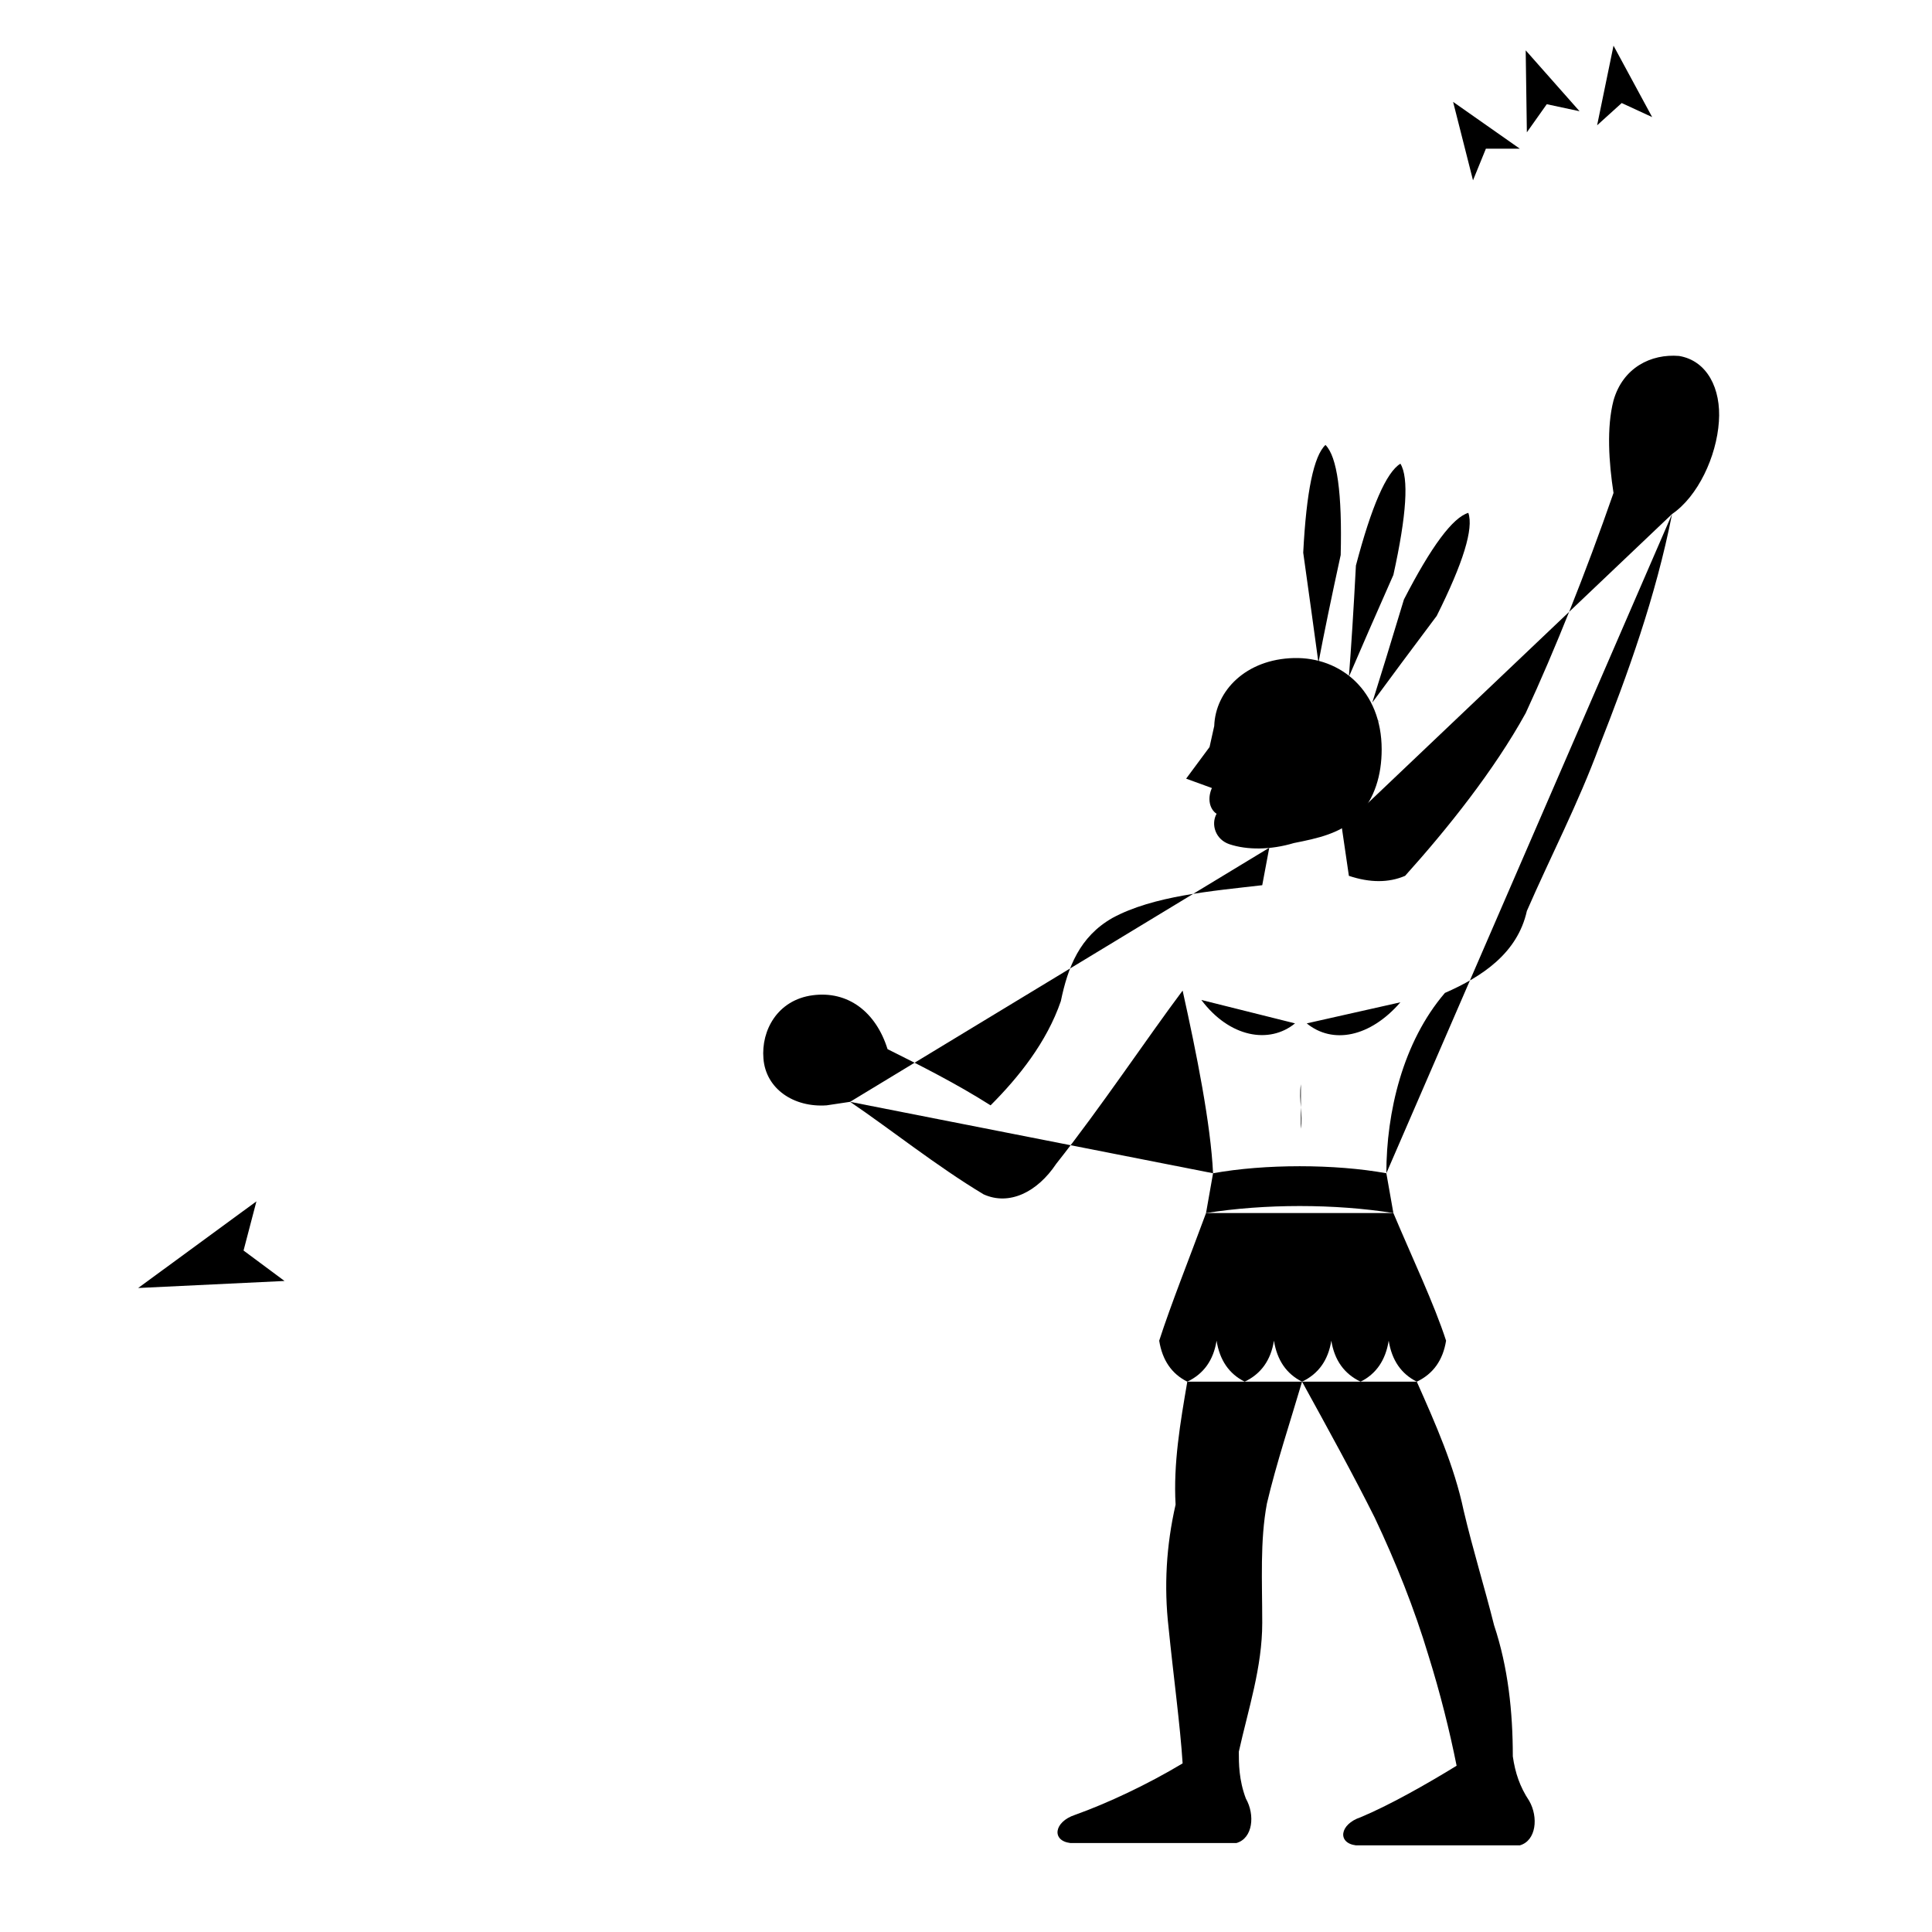
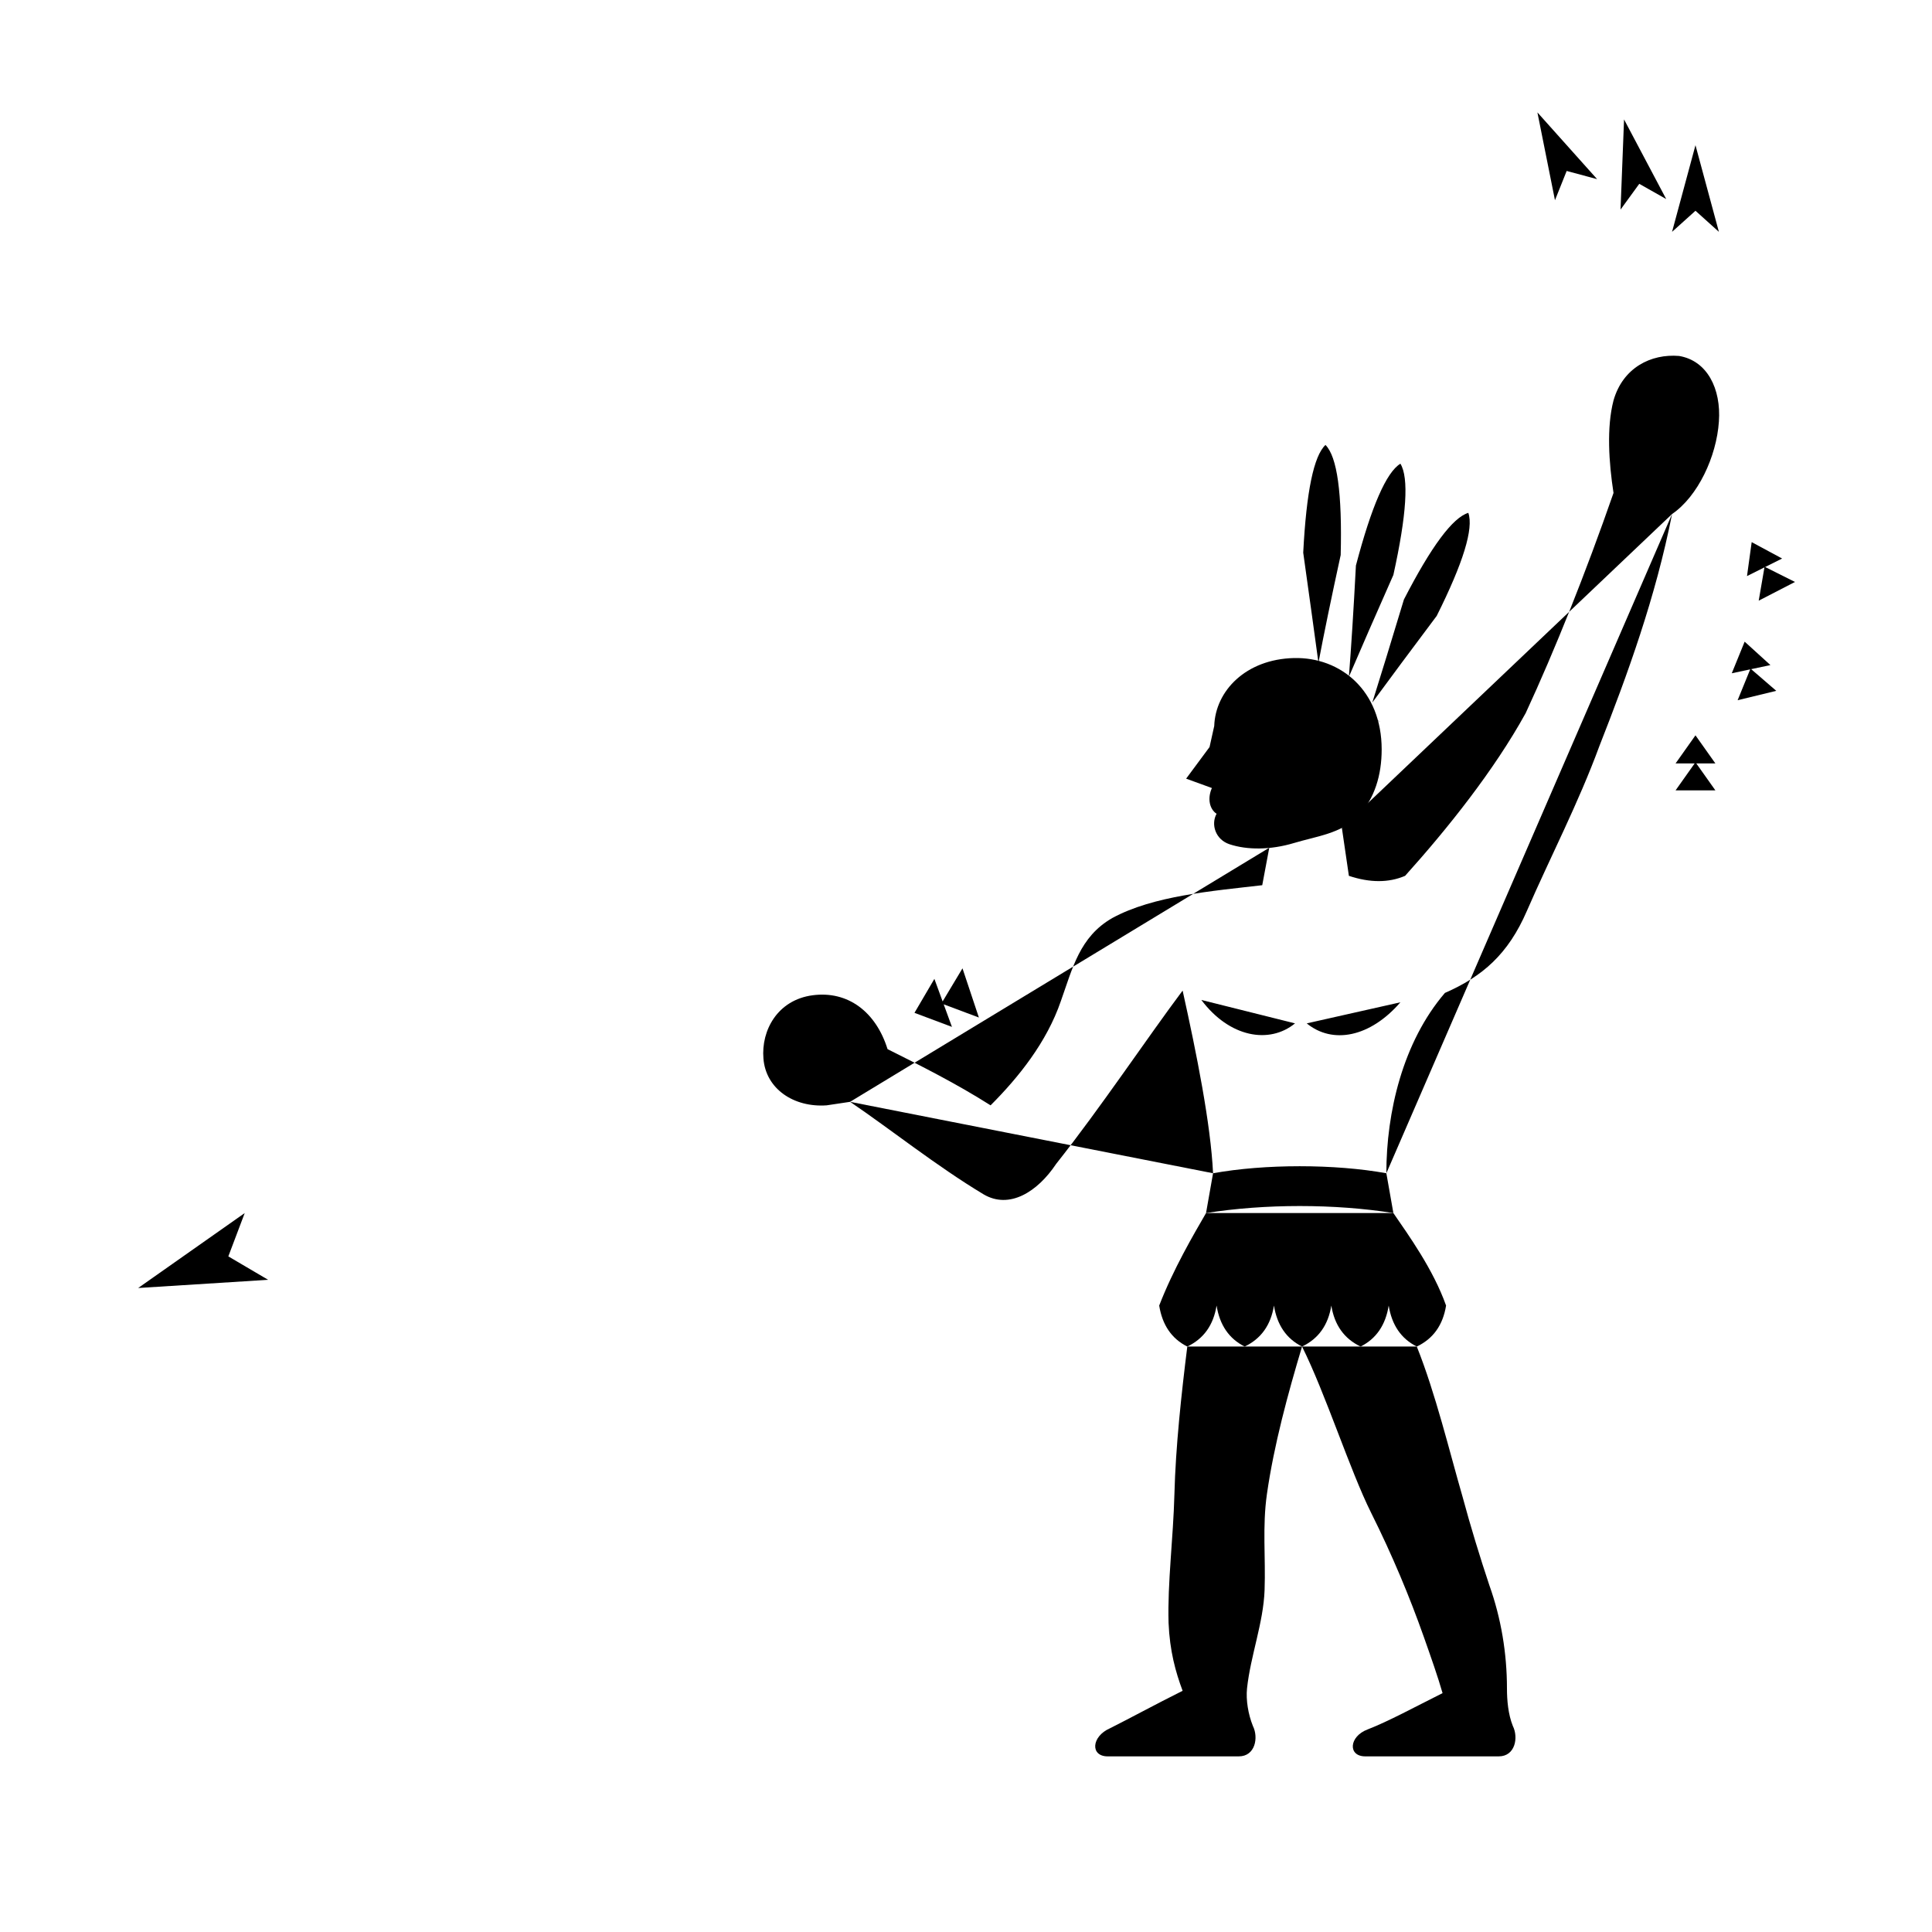
<svg xmlns="http://www.w3.org/2000/svg" viewBox="-70 -185 165 165">
  <g>
-     <path d="M 48 -121 C 48 -126 44.5 -128.9 40.5 -128.8 C 36.4 -128.7 33.8 -126 33.7 -123 L 33.3 -121.2 L 31.3 -118.5 L 33.5 -117.7 C 33.1 -116.8 33.3 -115.9 33.9 -115.5 C 33.4 -114.6 33.8 -113.3 35 -112.9 C 36.5 -112.4 38.5 -112.4 40.5 -113 C 42.5 -113.4 44.5 -113.8 46 -115.3 C 47.4 -116.8 48 -118.8 48 -121 Z" />
+     <path d="M 48 -121 C 48 -126 44.5 -128.9 40.5 -128.8 C 36.4 -128.7 33.8 -126 33.7 -123 L 33.3 -121.2 L 31.3 -118.5 L 33.5 -117.7 C 33.1 -116.8 33.3 -115.9 33.9 -115.5 C 33.4 -114.6 33.8 -113.3 35 -112.9 C 36.5 -112.4 38.5 -112.4 40.5 -113 C 42.5 -113.6 44.5 -113.8 46 -115.3 C 47.4 -116.8 48 -118.8 48 -121 Z" />
    <path d="M 42.6 -128.4 Q 42.1 -132.1 41.3 -137.8 Q 41.7 -145.6 43.2 -147 Q 44.7 -145.5 44.5 -137.6 Q 43.3 -132.1 42.6 -128.4 Z M 45.2 -127.2 Q 45.5 -131 45.8 -136.7 Q 47.8 -144.3 49.6 -145.4 Q 50.7 -143.6 49 -135.9 Q 46.7 -130.7 45.2 -127.2 Z M 47.2 -125 Q 48.3 -128.5 49.9 -133.8 Q 53.4 -140.6 55.4 -141.2 Q 56.1 -139.2 52.7 -132.4 Q 49.4 -128 47.2 -125 Z" />
    <path class="fine" d="M 42.6 -129.4 L 43.1 -144.5 M 45.4 -128.2 L 49 -143 M 47.7 -125.9 L 54.3 -139 M 34 -124.6 C 38 -124.2 43 -124.5 47.9 -123.4 M 34.6 -121.4 C 35.4 -121.9 36.4 -121.9 37.1 -121.3" />
  </g>
  <g>
-     <path d="M 38.4 -112.6 L 37.8 -109.4 C 33.5 -108.9 28.5 -108.5 25 -106.6 C 22.2 -105 21.2 -102.4 20.6 -99.5 C 19.4 -96 17 -93 14.6 -90.6 C 11.6 -92.5 8.6 -94 5.8 -95.4 C 4.8 -98.6 2.4 -100.4 -0.6 -100 C -3.6 -99.6 -5 -97 -4.8 -94.6 C -4.6 -92 -2.2 -90.4 0.6 -90.6 L 2.6 -90.9" />
-     <path d="M 33.6 -84.8 C 33.4 -89 32.2 -95 31 -100.4 C 28 -96.4 24 -90.4 20.2 -85.6 C 18.6 -83.2 16.2 -82 14 -83 C 10 -85.4 6 -88.6 2.6 -90.9" />
+     <path d="M 38.4 -112.6 L 37.8 -109.4 C 33.5 -108.9 28.5 -108.5 25 -106.6 C 22.2 -105 21.6 -102.3 20.6 -99.5 C 19.4 -96 17 -93 14.6 -90.6 C 11.6 -92.5 8.6 -94 5.8 -95.4 C 4.8 -98.6 2.4 -100.4 -0.6 -100 C -3.6 -99.6 -5 -97 -4.8 -94.6 C -4.6 -92 -2.2 -90.4 0.6 -90.6 L 2.6 -90.9" />
+     <path d="M 33.6 -84.8 C 33.4 -89 32.2 -95 31 -100.4 C 28 -96.4 24 -90.4 20.2 -85.6 C 18.6 -83.2 16.2 -81.7 14 -83 C 10 -85.4 6 -88.6 2.6 -90.9" />
    <path class="fine" d="M -3.6 -98.2 C -2 -99 0 -98.9 1.4 -97.8" />
    <path d="M 44.6 -114.3 L 45.2 -110.2 C 47 -109.6 48.6 -109.6 50 -110.2 C 53.6 -114.2 57.6 -119.2 60.3 -124.1 C 62.8 -129.5 65.4 -136 67.8 -142.9 C 67.4 -145.5 67.2 -148.5 67.8 -150.8 C 68.6 -153.6 71 -154.8 73.4 -154.6 C 75.8 -154.2 77 -151.8 76.8 -149 C 76.6 -146 75 -142.6 72.8 -141.1" />
-     <path d="M 48.4 -84.8 C 48.4 -90 49.8 -96 53.4 -100.2 C 56.6 -101.6 59.6 -103.6 60.4 -107.2 C 62.4 -111.8 64.8 -116.4 66.6 -121.3 C 69 -127.4 71.4 -134 72.8 -141.1" />
+     <path d="M 48.4 -84.8 C 48.4 -90 49.8 -96 53.4 -100.2 C 56.6 -101.6 58.8 -103.5 60.4 -107.2 C 62.4 -111.8 64.8 -116.4 66.6 -121.3 C 69 -127.4 71.4 -134 72.8 -141.1" />
    <path class="fine" d="M 68 -150.8 C 69.6 -150.4 71 -150.6 72 -151.4 M 67.6 -147.6 C 69.4 -147.2 70.8 -147.4 71.8 -148.2 M 67.6 -144.6 C 69.2 -144.2 70.4 -144.4 71.4 -145" />
-     <path class="fine" d="M 32.6 -99.6 C 35 -96.4 38.4 -95.8 40.6 -97.6 M 41.6 -97.6 C 43.8 -95.8 47 -96.4 49.6 -99.4 M 41.1 -92.4 C 40.9 -91 41.3 -89.8 41.1 -88.6" />
+     <path class="fine" d="M 32.6 -99.6 C 35 -96.4 38.4 -95.8 40.6 -97.6 M 41.6 -97.6 C 43.8 -95.8 47 -96.4 49.6 -99.4" />
  </g>
  <g>
    <path d="M 33.6 -84.8 C 38 -85.6 44 -85.6 48.4 -84.8 L 49 -81.4 C 44 -82.2 38 -82.2 33 -81.4 Z" />
-     <path d="M 33 -81.4 C 31.6 -77.6 30 -73.6 29 -70.5 Q 29.4 -68 31.4 -67 Q 33.5 -68 33.9 -70.5 Q 34.3 -68 36.3 -67 Q 38.4 -68 38.8 -70.5 Q 39.2 -68 41.2 -67 Q 43.3 -68 43.7 -70.5 Q 44.1 -68 46.2 -67 Q 48.2 -68 48.6 -70.5 Q 49 -68 51 -67 Q 53.1 -68 53.5 -70.5 C 52.5 -73.6 50.6 -77.6 49 -81.4" />
-     <path class="fine" d="M 34.5 -81 L 31.4 -69 M 38 -81 L 36.3 -69 M 41.2 -81 L 41.2 -69 M 44.5 -81 L 46.2 -69 M 48 -81 L 51 -69" />
-     <path d="M 31.4 -67 C 30.8 -63.5 30.2 -60 30.4 -56.5 C 29.6 -53 29.4 -49.5 29.8 -46 C 30.2 -42 30.8 -37.6 31 -34.4 C 28 -32.6 24.6 -31 21.8 -30 C 20 -29.4 19.8 -27.8 21.4 -27.6 L 35.6 -27.6 C 37 -28 37.2 -30 36.4 -31.4 C 35.8 -33 35.8 -34.4 35.8 -35.4 C 36.6 -39 37.8 -42.6 37.8 -46.4 C 37.8 -50 37.6 -53.4 38.2 -56.6 C 39 -60 40.2 -63.6 41.2 -67" />
-     <path d="M 41.2 -67 C 43.4 -63 45.6 -59 47.4 -55.4 C 49.2 -51.6 50.8 -47.6 52 -43.6 C 53 -40.4 53.8 -37.2 54.4 -34.2 C 51.8 -32.6 48.6 -30.8 46.2 -29.8 C 44.4 -29.2 44.2 -27.6 45.8 -27.4 L 59.8 -27.4 C 61.2 -27.8 61.4 -29.8 60.6 -31.2 C 59.8 -32.4 59.4 -33.6 59.2 -35 C 59.2 -38.8 58.8 -42.6 57.6 -46.2 C 56.8 -49.4 55.8 -52.6 55 -56 C 54.2 -59.8 52.6 -63.4 51 -67" />
+     <path d="M 33 -81.4 C 31.9 -79.5 30.2 -76.6 29 -73.5 Q 29.4 -71 31.4 -70 Q 33.5 -71 33.9 -73.5 Q 34.3 -71 36.3 -70 Q 38.4 -71 38.8 -73.5 Q 39.2 -71 41.2 -70 Q 43.3 -71 43.7 -73.5 Q 44.1 -71 46.2 -70 Q 48.2 -71 48.6 -73.5 Q 49 -71 51 -70 Q 53.1 -71 53.5 -73.5 C 52.4 -76.6 50.3 -79.5 49 -81.4" />
+     <path class="fine" d="M 38 -81 L 36.3 -72 M 41.2 -81 L 41.2 -72 M 44.5 -81 L 46.2 -72" />
+     <path d="M 31.4 -70 C 30.9 -66 30.4 -61.4 30.3 -57.4 C 30.2 -53.6 29.7 -49.8 29.8 -46.4 C 29.9 -44 30.4 -42.2 31 -40.6 C 28.6 -39.4 26.4 -38.2 24.8 -37.4 C 23.2 -36.7 23.1 -35 24.6 -35 L 35.8 -35 C 37.2 -35 37.5 -36.6 37 -37.6 C 36.6 -38.6 36.4 -39.8 36.5 -40.8 C 36.8 -43.6 37.9 -46.4 38 -49.2 C 38.1 -52 37.8 -54.6 38.2 -57.4 C 38.8 -61.6 40 -66 41.2 -70" />
+     <path d="M 41.2 -70 C 43.2 -66 45.3 -59.4 47.1 -55.8 C 48.9 -52.2 50.4 -48.6 51.6 -45.2 C 52.2 -43.5 52.8 -41.8 53.2 -40.4 C 50.8 -39.2 48.6 -38 46.8 -37.3 C 45.2 -36.7 45.1 -35 46.6 -35 L 58 -35 C 59.4 -35 59.7 -36.6 59.2 -37.6 C 58.8 -38.6 58.7 -39.8 58.7 -40.8 C 58.7 -43.8 58.2 -46.8 57.2 -49.6 C 56.4 -52 55.6 -54.6 54.9 -57.2 C 53.8 -61 52.6 -66 51 -70" />
    <path class="fine" d="M 30.8 -57.6 C 32.6 -56.4 34.6 -56.4 36.4 -57.4 M 48.6 -56.6 C 50.4 -55 52.4 -54.8 54 -55.8" />
  </g>
  <g>
-     <path d="M -4.1 -94.2 L -49.2 -78.2 M 4.5 -97.2 L 12.9 -100.2" />
-     <path d="M -58.2 -75 L -45.7 -75.6 L -49.2 -78.2 L -48.1 -82.4 Z" />
-     <path class="fine" d="M 10.5 -99.3 L 13.7 -98.1 M 10.5 -99.3 L 12.2 -102.3 M 8.1 -98.5 L 11.3 -97.3 M 8.1 -98.5 L 9.8 -101.5" />
-     <path d="M 69.2 -154 L 56.9 -172.3 M 76.4 -143.3 L 79 -139.5 M 70.3 -154.6 L 62.1 -176.1 M 75 -142.5 L 76.4 -138.7 M 71.5 -154.9 L 68.5 -176.2 M 73.3 -142.1 L 73.8 -138.5" />
-     <path d="M 54.1 -176.3 L 55.8 -169.6 L 56.9 -172.3 L 59.8 -172.3 Z M 60.3 -180.7 L 60.4 -173.7 L 62.1 -176.1 L 64.9 -175.5 Z M 67.8 -181.1 L 66.4 -174.3 L 68.5 -176.2 L 71.1 -175 Z" />
+     <path d="M -4.7 -94 L -50.5 -77.7 M 4.9 -97.4 L 12.9 -100.2" />
+     <path d="M -58.2 -75 L -47.1 -75.7 L -50.5 -77.7 L -49.1 -81.4 Z" />
+     <path class="fine" d="M 12.2 -102.3 L 10.4 -99.3 L 13.6 -98.1 M 9.8 -101.4 L 8.1 -98.5 L 11.3 -97.3" />
+   </g>
+   <g>
+     <path d="M 63.8 -170.4 L 71.7 -154.5 M 76.1 -145.8 L 81.8 -134.5 M 70 -169.3 L 73.4 -154.6 M 75.7 -144.7 L 80 -125.6 M 74.8 -167 L 74.8 -154.1 M 74.8 -143.2 L 74.8 -117.5" />
+     <path d="M 61.3 -175.4 L 62.8 -167.9 L 63.8 -170.4 L 66.4 -169.7 Z M 68.7 -174.8 L 68.4 -167.1 L 70 -169.3 L 72.3 -168 Z M 74.8 -172.6 L 72.8 -165.2 L 74.8 -167 L 76.8 -165.2 Z" />
+     <path class="fine" d="M 83.3 -135.3 L 80.7 -136.6 L 80.2 -133.7 M 82.2 -137.3 L 79.6 -138.7 L 79.2 -135.8 M 81.7 -126 L 79.5 -127.9 L 78.4 -125.2 M 81.2 -128.2 L 79 -130.2 L 77.9 -127.5 M 76.5 -117.5 L 74.8 -119.9 L 73.1 -117.5 M 76.5 -119.8 L 74.8 -122.2 L 73.1 -119.8" />
  </g>
</svg>
